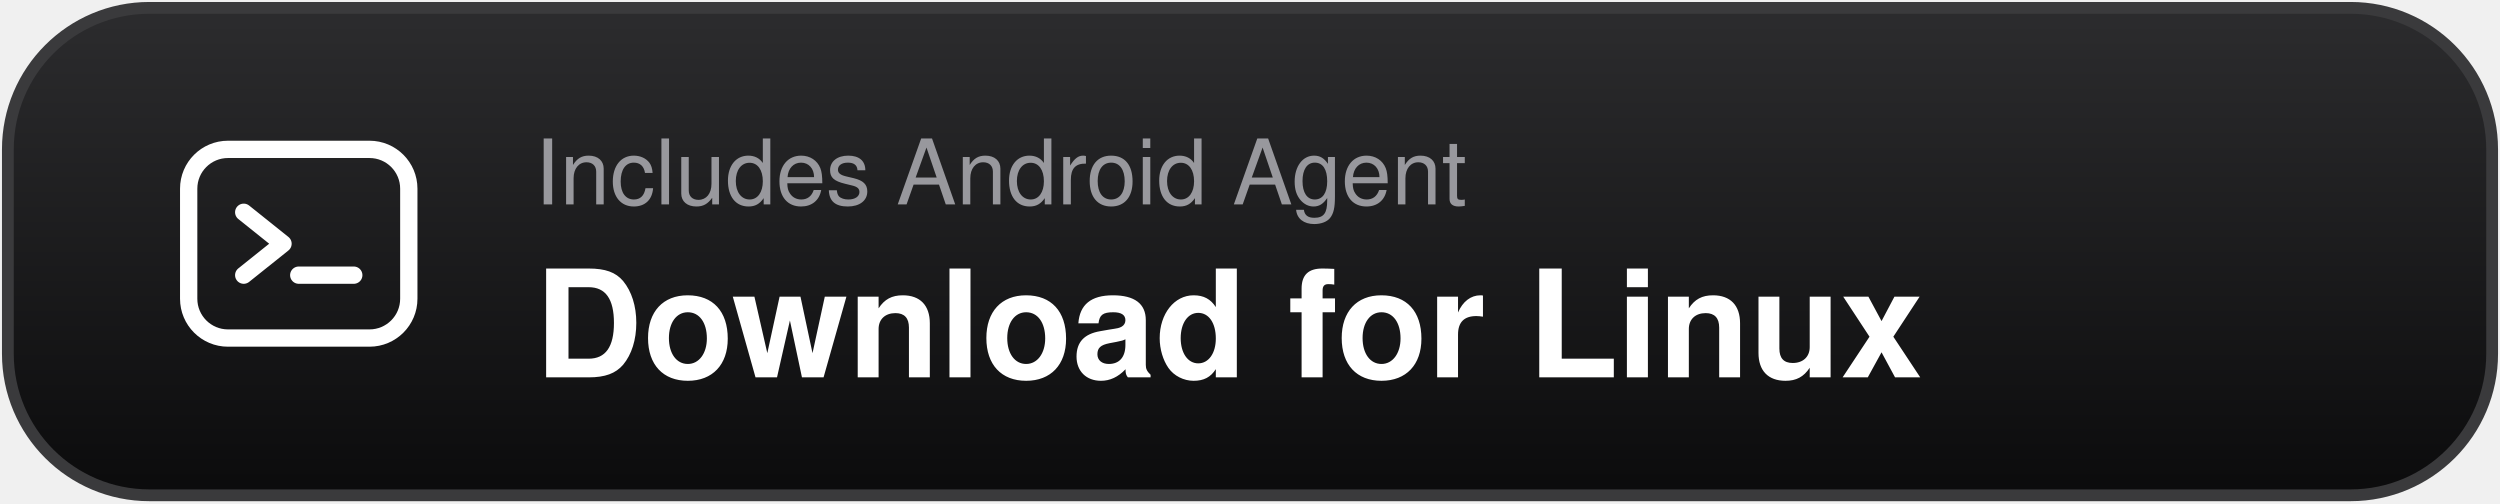
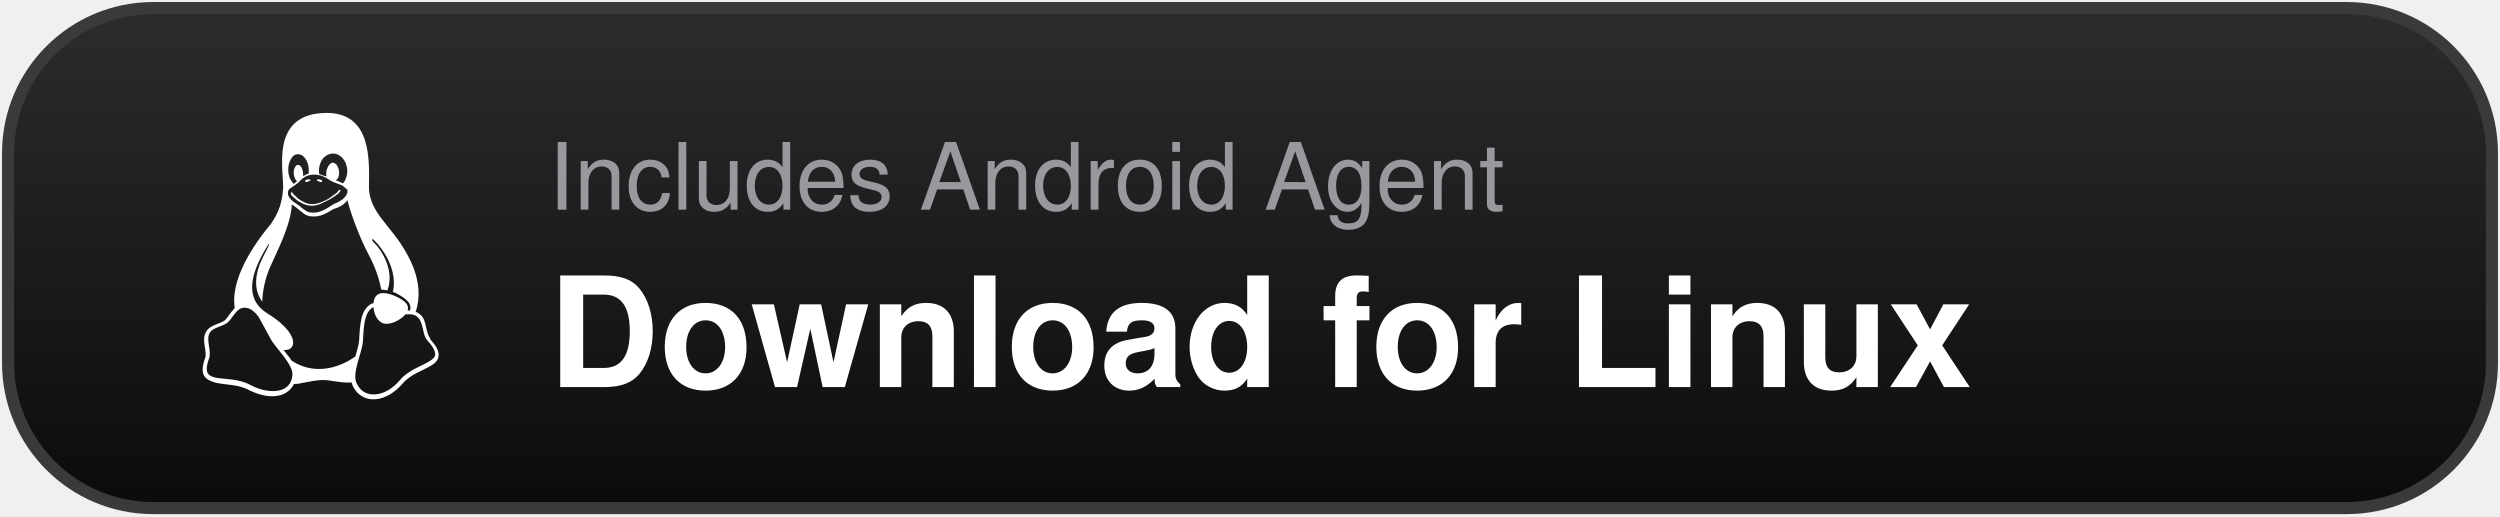
- <svg xmlns="http://www.w3.org/2000/svg" width="318" height="64" viewBox="0 0 318 64" role="img" aria-label="Download for Linux • Includes Android Agent">
+ <svg xmlns="http://www.w3.org/2000/svg" width="310" height="64" viewBox="0 0 310 64" role="img" aria-label="Download for Linux • Includes Android Agent">
  <defs>
    <linearGradient id="g" x1="0" y1="0" x2="0" y2="1">
      <stop offset="0" stop-color="#2c2c2e" />
      <stop offset="1" stop-color="#0b0b0c" />
    </linearGradient>
  </defs>
-   <rect x="1" y="1" width="316" height="62" rx="18" fill="url(#g)" stroke="#3a3a3c" stroke-width="1.5" />
-   <g transform="translate(22,16)" fill="none" stroke="#ffffff" stroke-width="2.2" stroke-linecap="round" stroke-linejoin="round">
-     <rect x="2" y="3" width="28" height="24" rx="5" />
-     <path d="M9 11l5 4-5 4" />
-     <path d="M16 19h7" />
+   <rect x="1" y="1" width="308" height="62" rx="18" fill="url(#g)" stroke="#3a3a3c" stroke-width="1.5" />
+   <g transform="translate(22,14) scale(1.48)" fill="#ffffff">
+     <path d="M12.504 0c-.155 0-.315.008-.48.021-4.226.333-3.105 4.807-3.17 6.298-.076 1.092-.3 1.953-1.05 3.02-.885 1.051-2.127 2.75-2.716 4.521-.278.832-.41 1.684-.287 2.489a.424.424 0 00-.11.135c-.26.268-.45.6-.663.839-.199.199-.485.267-.797.4-.313.136-.658.269-.864.68-.09.189-.136.394-.132.602 0 .199.027.4.055.536.058.399.116.728.04.97-.249.68-.28 1.145-.106 1.484.174.334.535.47.94.601.81.2 1.91.135 2.774.6.926.466 1.866.67 2.616.47.526-.116.97-.464 1.208-.946.587-.003 1.23-.269 2.26-.334.699-.058 1.574.267 2.577.2.025.134.063.198.114.333l.003.003c.391.778 1.113 1.132 1.884 1.071.771-.06 1.592-.536 2.257-1.306.631-.765 1.683-1.084 2.378-1.503.348-.199.629-.469.649-.853.023-.4-.2-.811-.714-1.376v-.097l-.003-.003c-.17-.2-.25-.535-.338-.926-.085-.401-.182-.786-.492-1.046h-.003c-.059-.054-.123-.067-.188-.135a.357.357 0 00-.19-.064c.431-1.278.264-2.55-.173-3.694-.533-1.41-1.465-2.638-2.175-3.483-.796-1.005-1.576-1.957-1.56-3.368.026-2.152.236-6.133-3.544-6.139zm.529 3.405h.013c.213 0 .396.062.584.198.19.135.33.332.438.533.105.259.158.459.166.724 0-.02.006-.04.006-.06v.105a.086.086 0 01-.004-.021l-.004-.024a1.807 1.807 0 01-.15.706.953.953 0 01-.213.335.71.71 0 00-.088-.042c-.104-.045-.198-.064-.284-.133a1.312 1.312 0 00-.22-.066c.05-.06.146-.133.183-.198.053-.128.082-.264.088-.402v-.02a1.21 1.21 0 00-.061-.4c-.045-.134-.101-.2-.183-.333-.084-.066-.167-.132-.267-.132h-.016c-.093 0-.176.03-.262.132a.8.8 0 00-.205.334 1.18 1.18 0 00-.09.4v.019c.002.089.008.179.02.267-.193-.067-.438-.135-.607-.202a1.635 1.635 0 01-.018-.2v-.02a1.772 1.772 0 01.15-.768c.082-.22.232-.406.43-.533a.985.985 0 01.594-.2zm-2.962.059h.036c.142 0 .27.048.399.135.146.129.264.288.344.465.09.199.14.4.153.667v.004c.007.134.006.2-.002.266v.08c-.03.007-.056.018-.083.024-.152.055-.274.135-.393.2.012-.09.013-.18.003-.267v-.015c-.012-.133-.04-.2-.082-.333a.613.613 0 00-.166-.267.248.248 0 00-.183-.064h-.021c-.071.006-.13.04-.186.132a.552.552 0 00-.12.27.944.944 0 00-.023.33v.015c.012.135.037.2.08.334.046.134.098.2.166.268.01.009.02.018.034.024-.07.057-.117.07-.176.136a.304.304 0 01-.131.068 2.62 2.62 0 01-.275-.402 1.772 1.772 0 01-.155-.667 1.759 1.759 0 01.08-.668 1.43 1.43 0 01.283-.535c.128-.133.26-.2.418-.2zm1.37 1.706c.332 0 .733.065 1.216.399.293.2.523.269 1.052.468h.003c.255.136.405.266.478.399v-.131a.571.571 0 01.016.47c-.123.31-.516.643-1.063.842v.002c-.268.135-.501.333-.775.465-.276.135-.588.292-1.012.267a1.139 1.139 0 01-.448-.067 3.566 3.566 0 01-.322-.198c-.195-.135-.363-.332-.612-.465v-.005h-.005c-.4-.246-.616-.512-.686-.71-.07-.268-.005-.47.193-.6.224-.135.38-.271.483-.336.104-.074.143-.102.176-.131h.002v-.003c.169-.202.436-.47.839-.601.139-.036.294-.065.466-.065zm2.8 2.142c.358 1.417 1.196 3.475 1.735 4.473.286.534.855 1.659 1.102 3.024.156-.005.33.018.513.064.646-1.671-.546-3.467-1.089-3.966-.22-.2-.232-.335-.123-.335.59.534 1.365 1.572 1.646 2.757.13.535.16 1.104.021 1.67.067.028.135.06.205.067 1.032.534 1.413.938 1.23 1.537v-.043c-.06-.003-.12 0-.18 0h-.016c.151-.467-.182-.825-1.065-1.224-.915-.4-1.646-.336-1.77.465-.008.043-.013.066-.018.135-.068.023-.139.053-.209.064-.43.268-.662.669-.793 1.187-.13.533-.17 1.156-.205 1.869v.003c-.02.334-.17.838-.319 1.35-1.5 1.072-3.58 1.538-5.348.334a2.645 2.645 0 00-.402-.533 1.45 1.45 0 00-.275-.333c.182 0 .338-.03.465-.067a.615.615 0 00.314-.334c.108-.267 0-.697-.345-1.163-.345-.467-.931-.995-1.788-1.521-.63-.4-.986-.87-1.15-1.396-.165-.534-.143-1.085-.015-1.645.245-1.07.873-2.11 1.274-2.763.107-.065.037.135-.408.974-.396.751-1.14 2.497-.122 3.854a8.123 8.123 0 01.647-2.876c.564-1.278 1.743-3.504 1.836-5.268.048.036.217.135.289.202.218.133.38.333.59.465.21.201.477.335.876.335.039.003.075.006.11.006.412 0 .73-.134.997-.268.29-.134.52-.334.74-.4h.005c.467-.135.835-.402 1.044-.7zm2.185 8.958c.037.6.343 1.245.882 1.377.588.134 1.434-.333 1.791-.765l.211-.01c.315-.007.577.01.847.268l.003.003c.208.199.305.53.391.876.085.4.154.78.409 1.066.486.527.645.906.636 1.14l.003-.007v.018l-.003-.012c-.015.262-.185.396-.498.595-.63.401-1.746.712-2.457 1.57-.618.737-1.37 1.14-2.036 1.191-.664.053-1.237-.2-1.574-.898l-.005-.003c-.21-.4-.12-1.025.056-1.69.176-.668.428-1.344.463-1.897.037-.714.076-1.335.195-1.814.12-.465.308-.797.641-.984l.045-.022zm-10.814.049h.01c.053 0 .105.005.157.014.376.055.706.333 1.023.752l.91 1.664.003.003c.243.533.754 1.064 1.189 1.637.434.598.77 1.131.729 1.57v.006c-.057.744-.48 1.148-1.125 1.294-.645.135-1.52.002-2.395-.464-.968-.536-2.118-.469-2.857-.602-.369-.066-.61-.2-.723-.4-.11-.2-.113-.602.123-1.23v-.004l.002-.003c.117-.334.03-.752-.027-1.118-.055-.401-.083-.71.043-.94.16-.334.396-.4.69-.533.294-.135.64-.202.915-.47h.002v-.002c.256-.268.445-.601.668-.838.19-.201.38-.336.663-.336zm7.159-9.074c-.435.201-.945.535-1.488.535-.542 0-.97-.267-1.28-.466-.154-.134-.28-.268-.373-.335-.164-.134-.144-.333-.074-.333.109.016.129.134.199.2.096.066.215.2.36.333.292.2.68.467 1.167.467.485 0 1.053-.267 1.398-.466.195-.135.445-.334.648-.467.156-.136.149-.267.279-.267.128.016.034.134-.147.332a8.097 8.097 0 01-.69.468zm-1.082-1.583V5.64c-.006-.02.013-.042.029-.05.074-.043.18-.027.26.004.063 0 .16.067.15.135-.006.049-.085.066-.135.066-.055 0-.092-.043-.141-.068-.052-.018-.146-.008-.163-.065zm-.551 0c-.02.058-.113.049-.166.066-.047.025-.086.068-.14.068-.05 0-.13-.02-.136-.068-.01-.066.088-.133.15-.133.08-.031.184-.047.259-.005.019.009.036.03.03.05v.02h.003z" />
  </g>
  <text x="68" y="26" fill="#98989d" font-family="-apple-system,SF Pro Text,Helvetica,Arial,sans-serif" font-size="11.5" font-weight="500">Includes Android Agent</text>
  <text x="68" y="48" fill="#ffffff" font-family="-apple-system,SF Pro Display,Helvetica,Arial,sans-serif" font-size="19" font-weight="700">Download for Linux</text>
</svg>
